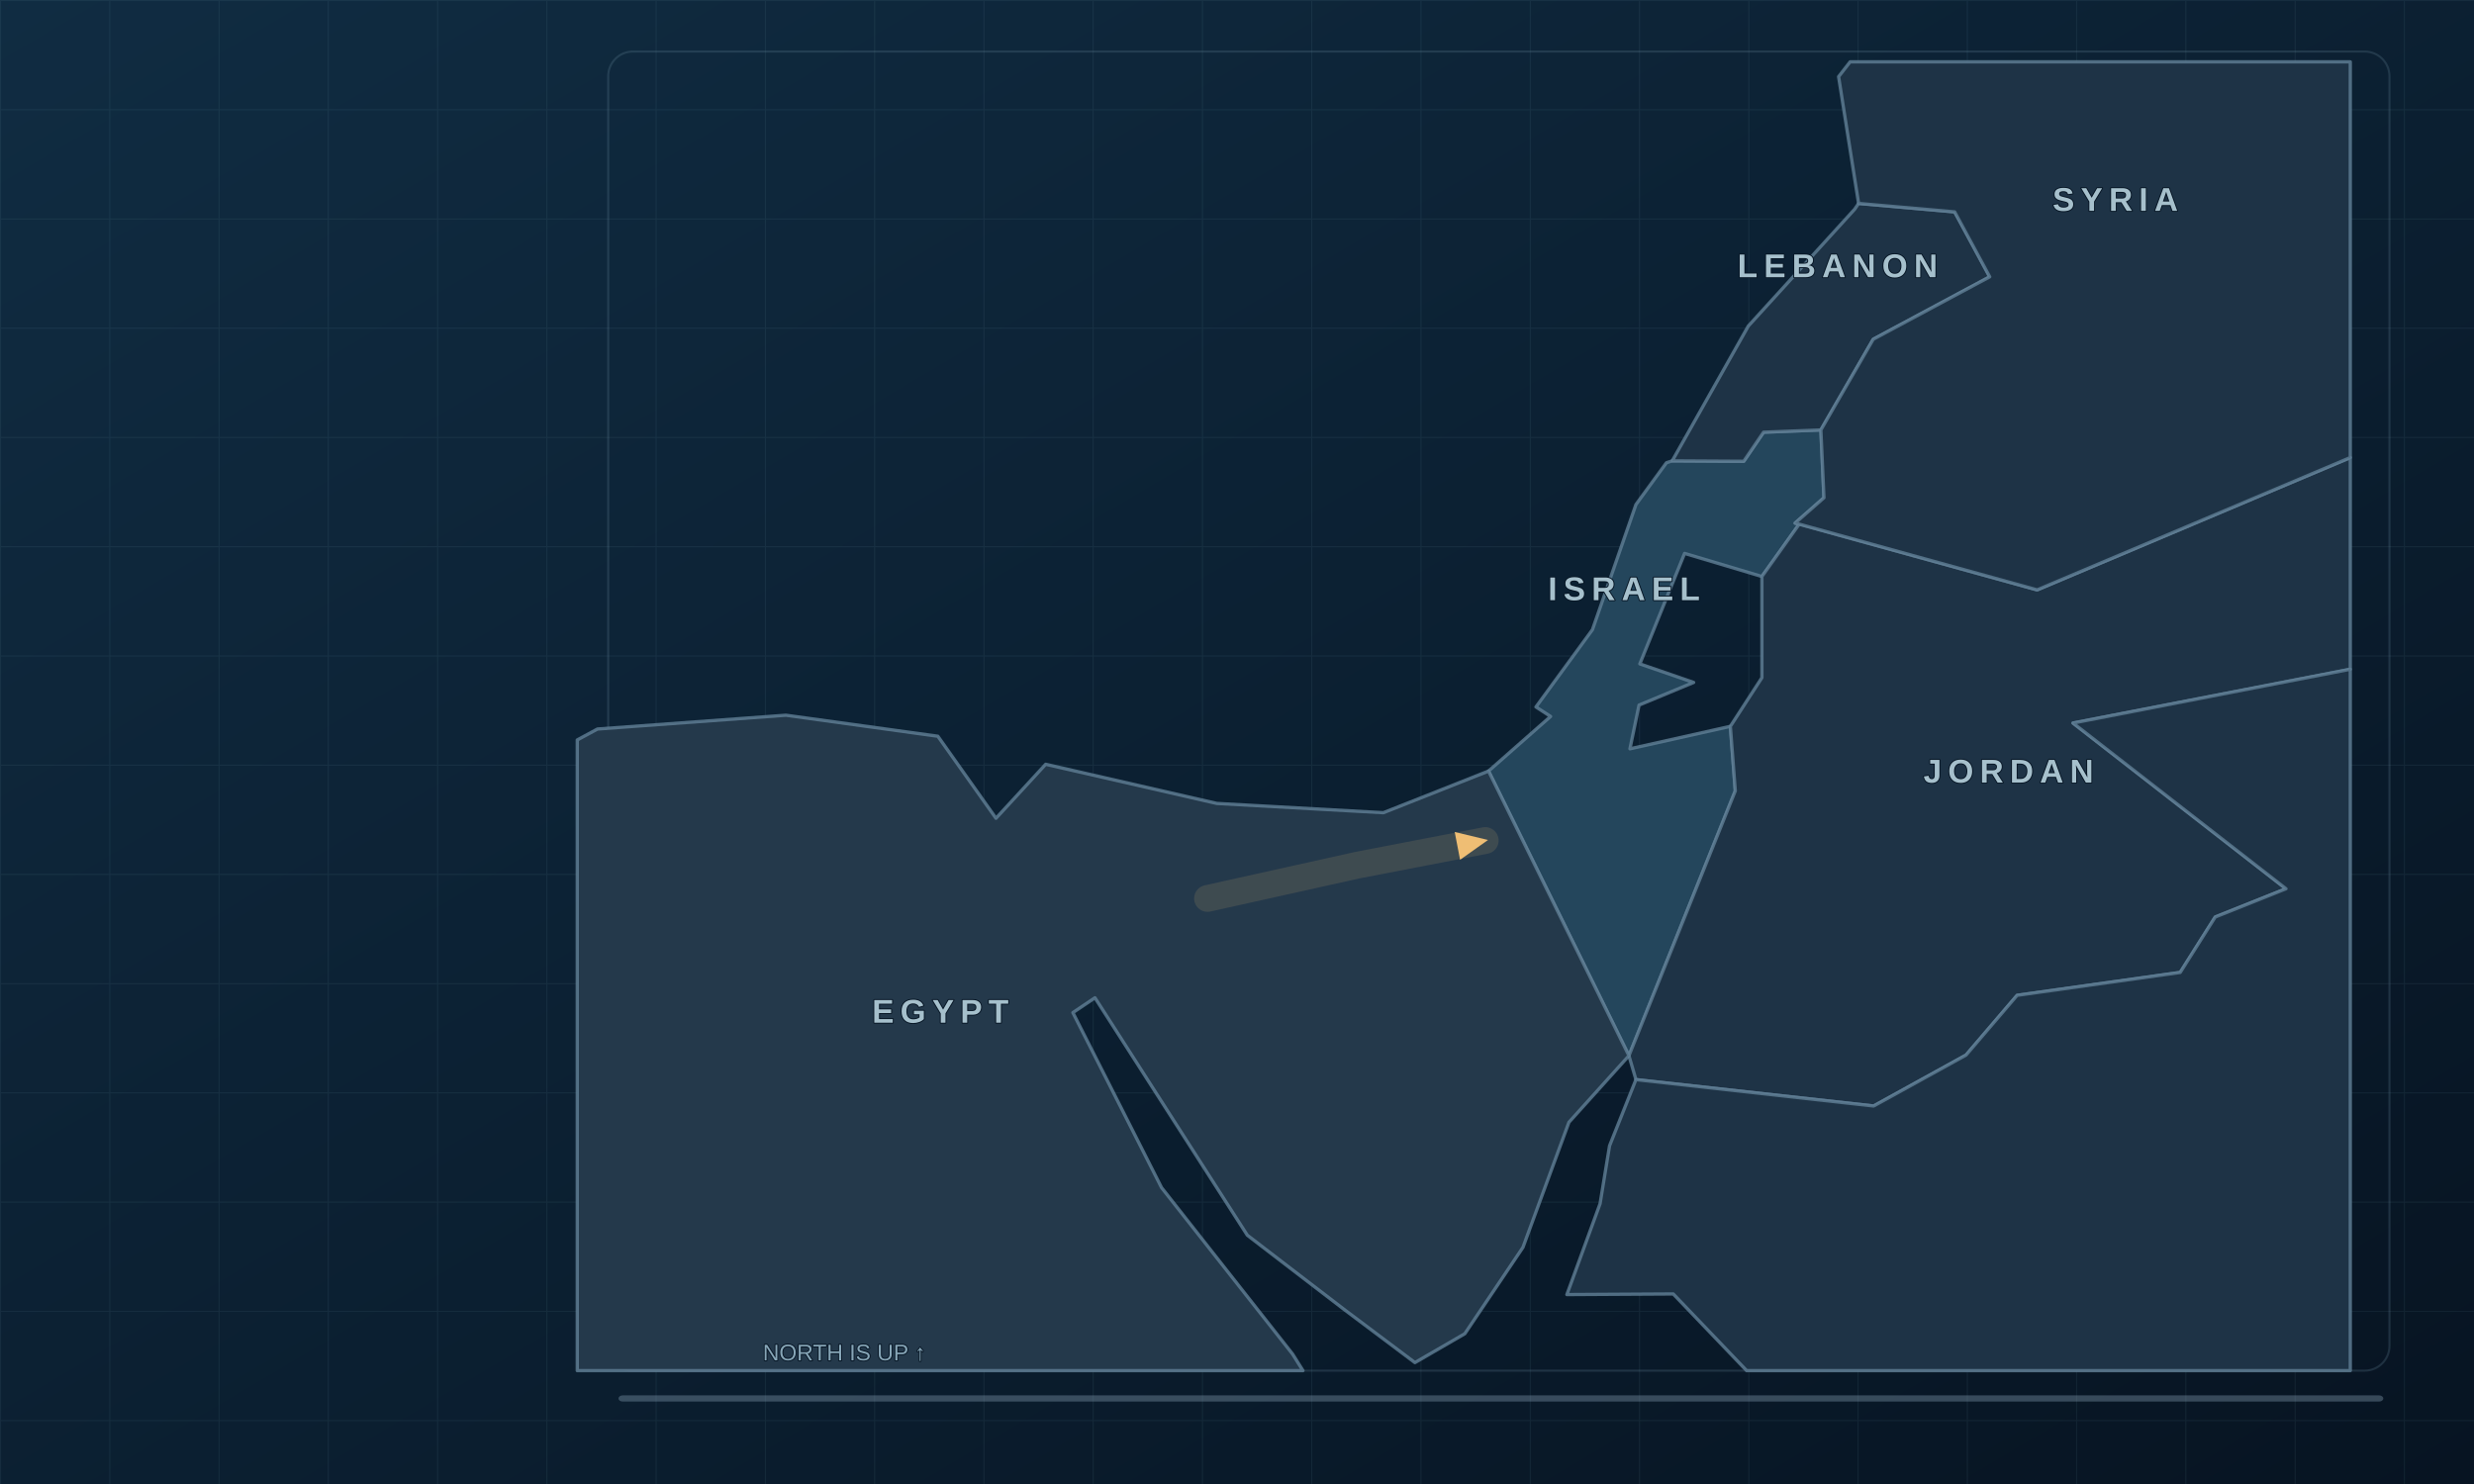
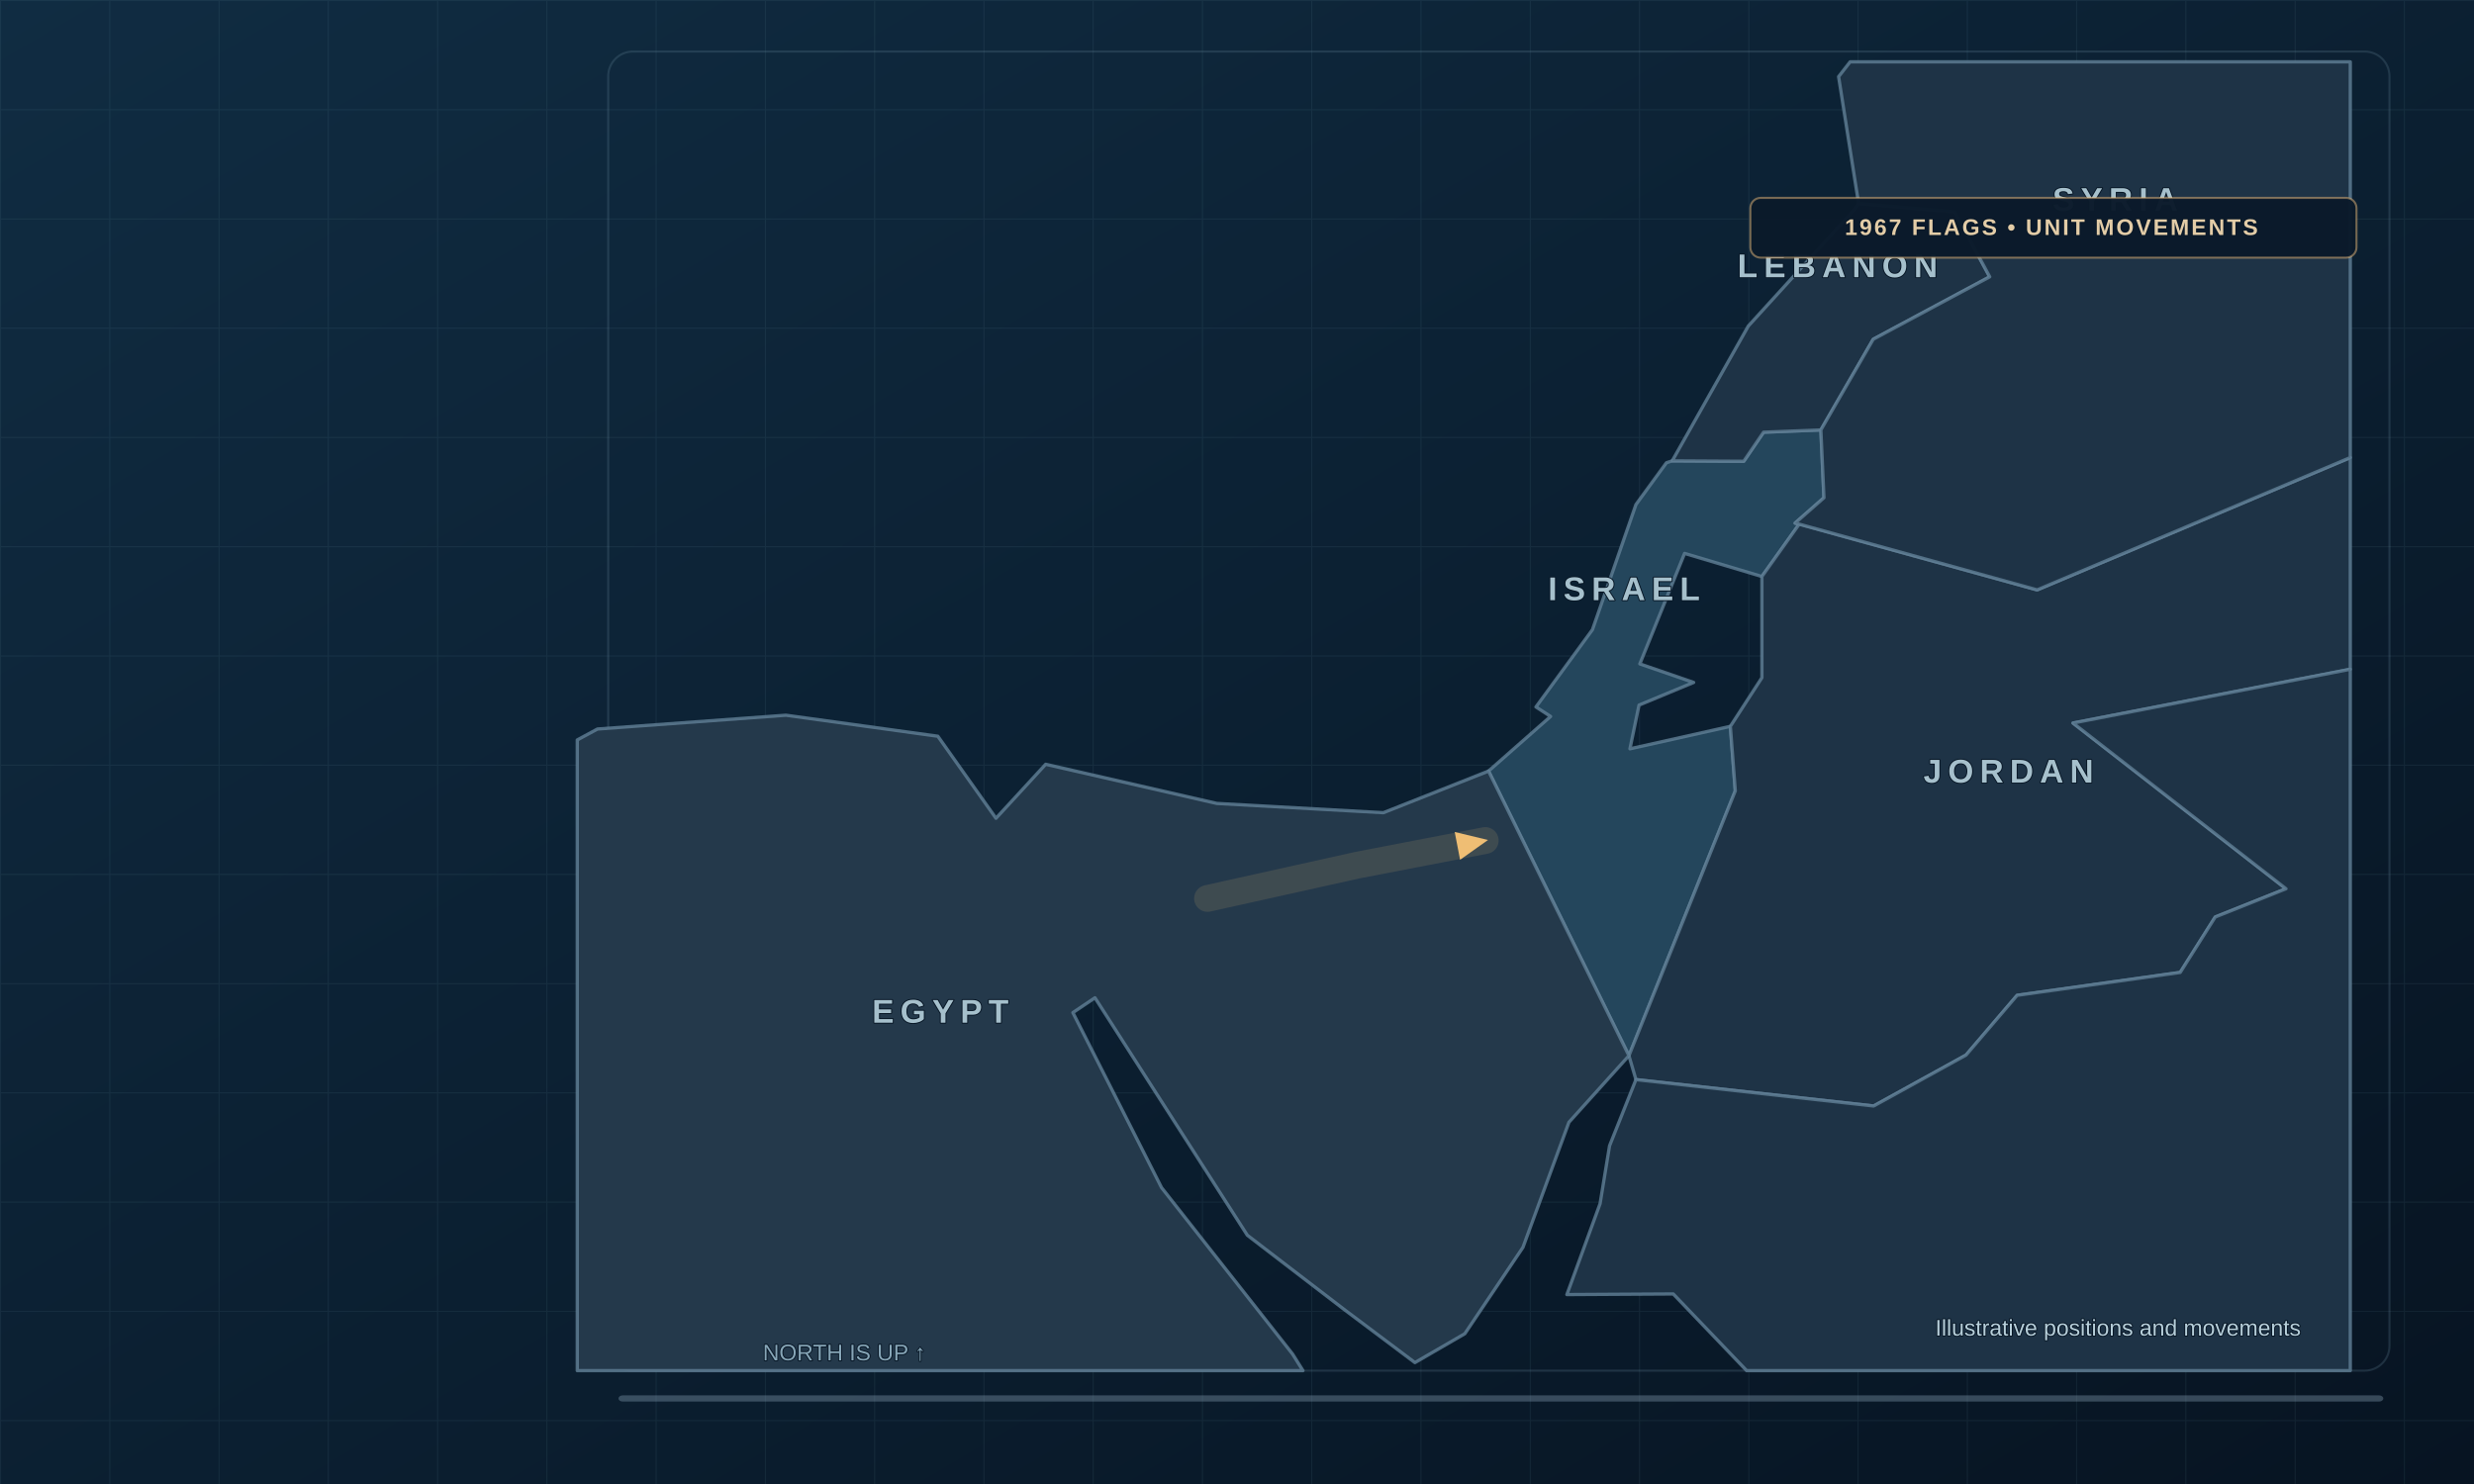
<svg xmlns="http://www.w3.org/2000/svg" viewBox="0 0 1200 720" role="img" aria-label="UN peacekeepers withdraw from Sinai: illustrated 1967 map animation">
  <style>
- svg{background:#061524} text{paint-order:stroke;stroke:#061524;stroke-width:0.9px;stroke-linejoin:round}
+ svg{background:#061524}.military-unit{opacity:0;animation:militaryReveal .5s ease forwards}.military-unit use{overflow:visible}@keyframes militaryReveal{to{opacity:1}} text{paint-order:stroke;stroke:#061524;stroke-width:0.9px;stroke-linejoin:round}
.country{fill:#234052} .land-shadow{opacity:.4}
.reveal{opacity:0;animation:show .8s ease forwards} .zone{opacity:0;animation:zoneReveal 1.2s ease forwards}
.trace{stroke-dasharray:1200;stroke-dashoffset:1200;animation:trace 3s cubic-bezier(.4,0,.2,1) forwards}
.pulse{transform-box:fill-box;transform-origin:center;animation:pulse 2.6s ease-in-out infinite}
.flash{opacity:0;animation:blink 1.4s steps(2,end) infinite}
.timeline-fill{transform-origin:left;transform-box:fill-box;transform:scaleX(0);animation:progress 14s linear forwards}
.fadeexit{animation:disappear 1.2s 4s forwards}
@keyframes show{to{opacity:1}} @keyframes zoneReveal{to{opacity:1}}
@keyframes trace{to{stroke-dashoffset:0}} @keyframes blink{50%{opacity:.9}} @keyframes pulse{50%{transform:scale(1.18);opacity:.75}}
@keyframes progress{to{transform:scaleX(1)}} @keyframes disappear{to{opacity:0}}
- @media(prefers-reduced-motion:reduce){.reveal,.zone,.trace,.timeline-fill,.pulse,.flash,.fadeexit{animation:none!important;opacity:1!important;stroke-dashoffset:0!important;transform:none!important}}
+ @media(prefers-reduced-motion:reduce){.military-unit{opacity:1!important;animation:none!important}.reveal,.zone,.trace,.timeline-fill,.pulse,.flash,.fadeexit{animation:none!important;opacity:1!important;stroke-dashoffset:0!important;transform:none!important}}
</style>
  <defs>
    <linearGradient id="bg" x1="0" y1="0" x2="1" y2="1">
      <stop stop-color="#102c42" />
      <stop offset="1" stop-color="#071422" />
    </linearGradient>
    <pattern id="grid" width="53" height="53" patternUnits="userSpaceOnUse">
      <path d="M 53 0 L 0 0 0 53" fill="none" stroke="#95bed0" stroke-opacity=".08" stroke-width="1" />
    </pattern>
    <marker id="arr" viewBox="0 0 12 12" refX="10" refY="6" markerWidth="3.3" markerHeight="3.3" orient="auto-start-reverse">
      <path d="M0 1 L11 6 L0 11 Z" fill="#efbe74" />
    </marker>
+   </defs>
+   <defs id="v12-unit-symbols">
+     <symbol id="flag-EGYPT" viewBox="0 0 30 20">
+       <rect width="30" height="20" fill="#fff" />
+       <rect width="30" height="6.67" fill="#cf2737" />
+       <rect y="13.33" width="30" height="6.67" fill="#14191d" />
+       <polygon points="11.00,7.30 11.67,9.08 13.57,9.17 12.08,10.35 12.59,12.18 11.00,11.13 9.41,12.18 9.92,10.35 8.43,9.17 10.33,9.08" fill="#11834b" />
+       <polygon points="19.00,7.30 19.67,9.08 21.57,9.17 20.08,10.35 20.59,12.18 19.00,11.13 17.41,12.18 17.92,10.35 16.43,9.17 18.33,9.08" fill="#11834b" />
+       <rect width="29.8" height="19.8" fill="none" stroke="#e6e8e9" stroke-opacity=".8" stroke-width=".4" />
+     </symbol>
+     <symbol id="flag-SYRIA" viewBox="0 0 30 20">
+       <rect width="30" height="20" fill="white" />
+       <rect width="30" height="6.67" fill="#d52d3b" />
+       <rect y="13.33" width="30" height="6.67" fill="#111" />
+       <polygon points="9.00,7.50 9.62,9.15 11.38,9.23 10.00,10.32 10.47,12.02 9.00,11.05 7.53,12.02 8.00,10.32 6.62,9.23 8.38,9.15" fill="#11834b" />
+       <polygon points="15.00,7.50 15.62,9.15 17.38,9.23 16.00,10.32 16.47,12.02 15.00,11.05 13.53,12.02 14.00,10.32 12.62,9.23 14.38,9.15" fill="#11834b" />
+       <polygon points="21.00,7.50 21.62,9.15 23.38,9.23 22.00,10.32 22.47,12.02 21.00,11.05 19.53,12.02 20.00,10.32 18.62,9.23 20.38,9.15" fill="#11834b" />
+       <rect width="29.8" height="19.8" fill="none" stroke="#e6e8e9" stroke-opacity=".8" stroke-width=".4" />
+     </symbol>
+     <symbol id="flag-ISRAEL" viewBox="0 0 30 20">
+       <rect width="30" height="20" fill="#fff" />
+       <rect y="3" width="30" height="2.4" fill="#1e68b9" />
+       <rect y="14.6" width="30" height="2.4" fill="#1e68b9" />
+       <path d="M15 6.7 L18.3 12.6 H11.7 Z M15 13.3 L11.7 7.4 H18.3 Z" fill="none" stroke="#1e68b9" stroke-width="1.2" />
+       <rect width="29.8" height="19.8" fill="none" stroke="#e6e8e9" stroke-opacity=".8" stroke-width=".4" />
+     </symbol>
+     <symbol id="flag-JORDAN" viewBox="0 0 30 20">
+       <rect width="30" height="20" fill="white" />
+       <rect width="30" height="6.67" fill="#111" />
+       <rect y="13.33" width="30" height="6.67" fill="#21834d" />
+       <path d="M0 0 L14 10 L0 20 Z" fill="#bb233c" />
+       <circle cx="5.9" cy="10" r="1.3" fill="white" />
+       <rect width="29.8" height="19.8" fill="none" stroke="#e6e8e9" stroke-opacity=".8" stroke-width=".4" />
+     </symbol>
+     <symbol id="flag-UN" viewBox="0 0 30 20">
+       <rect width="30" height="20" fill="#68a7d5" />
+       <circle cx="15" cy="10" r="6.2" fill="none" stroke="#fff" stroke-width=".9" />
+       <text x="15" y="12.8" fill="white" font-size="7.1" font-family="Arial" font-weight="bold" text-anchor="middle">UN</text>
+       <rect width="29.8" height="19.8" fill="none" stroke="#e6e8e9" stroke-opacity=".8" stroke-width=".4" />
+     </symbol>
+     <symbol id="unit-infantry" viewBox="0 0 40 34">
+       <circle cx="20" cy="8" r="5.5" fill="currentColor" />
+       <path d="M14 9 Q20 2 26 9" fill="none" stroke="currentColor" stroke-width="3" />
+       <path d="M14 17 Q20 12 26 17 L29 26 L11 26 Z" fill="currentColor" />
+       <path d="M17 25 L13 33 M23 25 L27 33 M11 19 L5 27 M29 19 L35 27" stroke="currentColor" stroke-width="3.5" stroke-linecap="round" />
+     </symbol>
+     <symbol id="unit-tank" viewBox="0 0 48 32">
+       <path d="M10 8 L33 8 L37 18 L8 18 Z" fill="currentColor" />
+       <rect x="16" y="2" width="16" height="9" rx="3" fill="currentColor" />
+       <rect x="29" y="4" width="18" height="3" rx="1.5" fill="currentColor" />
+       <rect x="4" y="19" width="40" height="11" rx="5" fill="currentColor" />
+       <circle cx="11" cy="24.5" r="2.7" fill="#152838" />
+       <circle cx="21" cy="24.5" r="2.7" fill="#152838" />
+       <circle cx="31" cy="24.5" r="2.7" fill="#152838" />
+       <circle cx="39" cy="24.5" r="2.7" fill="#152838" />
+     </symbol>
+     <symbol id="unit-aircraft" viewBox="0 0 44 44">
+       <path d="M20 2 L25 2 L28 20 L42 27 L42 31 L27 27 L27 37 L34 41 L34 43 L22 40 L10 43 L10 41 L17 37 L17 27 L2 31 L2 27 L16 20 Z" fill="currentColor" />
+     </symbol>
+     <symbol id="unit-artillery" viewBox="0 0 48 33">
+       <rect x="5" y="17" width="29" height="8" rx="2" fill="currentColor" />
+       <path d="M28 18 L46 11" stroke="currentColor" stroke-width="5" stroke-linecap="round" />
+       <circle cx="12" cy="26" r="6" fill="currentColor" stroke="#13253b" stroke-width="2" />
+       <circle cx="32" cy="26" r="6" fill="currentColor" stroke="#13253b" stroke-width="2" />
+     </symbol>
+     <symbol id="unit-ship" viewBox="0 0 50 34">
+       <path d="M3 19 L47 19 L39 31 L11 31 Z" fill="currentColor" />
+       <rect x="15" y="12" width="20" height="7" fill="currentColor" />
+       <rect x="22" y="6" width="7" height="7" fill="currentColor" />
+       <path d="M25 5 V0" stroke="currentColor" stroke-width="2" />
+     </symbol>
  </defs>
  <rect width="1200" height="720" fill="url(#bg)" />
  <rect width="1200" height="720" fill="url(#grid)" />
  <rect x="295" y="25" width="864" height="640" rx="12" fill="none" stroke="#648499" stroke-opacity=".25" />
  <text x="1130.0" y="60.0" text-anchor="end" fill="#b9d1de" font-family="Arial, Helvetica, sans-serif" font-size="12" font-weight="700" class="" letter-spacing="2.5">THE HISTORICAL ATLAS</text>
  <text x="1130.0" y="83.0" text-anchor="end" fill="#e9bb78" font-family="Arial, Helvetica, sans-serif" font-size="14" font-weight="700" class="">1 / 14</text>
  <text x="1130.0" y="638.0" text-anchor="end" fill="#99b7c6" font-family="Arial, Helvetica, sans-serif" font-size="12" font-weight="500" class="" letter-spacing="1.2">SCHEMATIC MAP • NOT TO SCALE</text>
  <rect x="300" y="677" width="856" height="3" rx="2" fill="#91aabd" fill-opacity=".35" />
  <rect x="300" y="677" width="856" height="3" rx="2" fill="#efbe74" class="timeline-fill" />
  <path d="M 854.6 279.7 L 817.1 268.5 L 795.4 322.1 L 821.5 331.1 L 795.0 342.1 L 790.6 363.3 L 839.3 352.4 L 841.7 383.7 L 790.1 512.2 L 779.8 491.3 L 722.0 374.1 L 722.0 374.1 L 722.0 374.1 L 752.1 347.6 L 745.0 343.0 L 772.4 305.5 L 793.5 244.8 L 808.3 224.5 L 811.1 223.6 L 845.8 223.8 L 855.4 209.7 L 883.2 208.6 L 884.7 241.5 L 870.7 253.8 L 872.7 254.3 L 854.6 279.7 Z" fill="#24465c" stroke="#608096" stroke-opacity=".8" stroke-width="1.6" stroke-linejoin="round" />
  <path d="M 855.4 209.7 L 845.8 223.8 L 811.1 223.6 L 848.0 158.2 L 899.6 101.5 L 901.5 98.7 L 948.1 102.8 L 965.1 134.3 L 908.6 164.6 L 883.2 208.6 L 855.4 209.7 Z" fill="#1e3346" stroke="#608096" stroke-opacity=".8" stroke-width="1.6" stroke-linejoin="round" />
  <path d="M 872.7 254.3 L 988.1 286.2 L 1140.0 222.0 L 1140.0 324.7 L 1005.5 350.8 L 1108.8 431.2 L 1074.5 444.9 L 1057.5 471.8 L 978.4 482.9 L 953.6 511.9 L 908.8 536.6 L 793.5 523.8 L 790.1 512.2 L 841.7 383.7 L 839.3 352.4 L 854.6 328.8 L 854.6 279.7 L 872.7 254.3 Z" fill="#1e3346" stroke="#608096" stroke-opacity=".8" stroke-width="1.6" stroke-linejoin="round" />
  <path d="M 870.7 253.8 L 884.7 241.5 L 883.2 208.6 L 908.6 164.6 L 965.1 134.3 L 948.1 102.8 L 901.5 98.7 L 891.8 37.2 L 897.4 30.0 L 1140.0 30.0 L 1140.0 222.0 L 988.1 286.2 L 872.7 254.3 L 870.7 253.8 Z" fill="#1e3346" stroke="#608096" stroke-opacity=".8" stroke-width="1.6" stroke-linejoin="round" />
  <path d="M 908.8 536.6 L 953.6 511.9 L 978.4 482.9 L 1057.5 471.8 L 1074.5 444.9 L 1108.8 431.2 L 1005.5 350.8 L 1140.0 324.7 L 1140.0 665.0 L 847.2 665.0 L 811.6 627.8 L 760.0 628.1 L 776.1 584.0 L 780.7 555.9 L 793.5 523.8 L 908.8 536.6 Z" fill="#1e3346" stroke="#608096" stroke-opacity=".8" stroke-width="1.6" stroke-linejoin="round" />
  <path d="M 289.8 353.7 L 381.2 347.0 L 454.9 357.2 L 483.1 397.0 L 507.2 370.8 L 590.2 389.8 L 671.0 394.3 L 722.0 374.1 L 722.0 374.1 L 779.8 491.3 L 790.1 512.2 L 761.0 544.5 L 738.7 605.2 L 710.5 647.1 L 686.3 661.1 L 651.8 635.2 L 605.0 599.3 L 531.1 484.1 L 520.4 491.3 L 563.4 576.2 L 627.0 657.0 L 632.0 665.0 L 280.0 665.0 L 280.0 359.0 L 289.8 353.7 Z" fill="#24394b" stroke="#608096" stroke-opacity=".8" stroke-width="1.6" stroke-linejoin="round" />
  <text x="456.1" y="496.2" text-anchor="middle" fill="#a6c0cc" font-family="Arial, Helvetica, sans-serif" font-size="16" font-weight="700" class="" letter-spacing="3">EGYPT</text>
  <text x="787.7" y="291.2" text-anchor="middle" fill="#a6c0cc" font-family="Arial, Helvetica, sans-serif" font-size="16" font-weight="700" class="" letter-spacing="3">ISRAEL</text>
  <text x="974.2" y="379.7" text-anchor="middle" fill="#a6c0cc" font-family="Arial, Helvetica, sans-serif" font-size="16" font-weight="700" class="" letter-spacing="3">JORDAN</text>
  <text x="1026.0" y="102.3" text-anchor="middle" fill="#a6c0cc" font-family="Arial, Helvetica, sans-serif" font-size="16" font-weight="700" class="" letter-spacing="3">SYRIA</text>
  <text x="891.3" y="134.5" text-anchor="middle" fill="#a6c0cc" font-family="Arial, Helvetica, sans-serif" font-size="16" font-weight="700" class="" letter-spacing="3">LEBANON</text>
  <text x="370.0" y="660.0" text-anchor="start" fill="#87a6b7" font-family="Arial, Helvetica, sans-serif" font-size="11" font-weight="500" class="">NORTH IS UP ↑</text>
  <g class="reveal fadeexit" style="animation-delay:0.5s">
    <rect x="701.4" y="353.2" width="39" height="31" rx="3" fill="#d6effa" stroke="#91c7e6" />
    <text x="721.4" y="374.2" font-size="14" fill="#0c2a43" font-weight="800" text-anchor="middle" font-family="Arial">UN</text>
  </g>
  <g class="reveal fadeexit" style="animation-delay:0.5s">
    <rect x="679.6" y="390.2" width="39" height="31" rx="3" fill="#d6effa" stroke="#91c7e6" />
    <text x="699.6" y="411.2" font-size="14" fill="#0c2a43" font-weight="800" text-anchor="middle" font-family="Arial">UN</text>
  </g>
  <g class="reveal fadeexit" style="animation-delay:0.5s">
    <rect x="730.4" y="448.1" width="39" height="31" rx="3" fill="#d6effa" stroke="#91c7e6" />
    <text x="750.4" y="469.1" font-size="14" fill="#0c2a43" font-weight="800" text-anchor="middle" font-family="Arial">UN</text>
  </g>
  <g class="reveal" style="animation-delay:2s">
    <rect x="723" y="118" width="235" height="50" rx="5" fill="#071523" stroke="#efbe74" stroke-opacity=".65" />
    <text x="736.0" y="139.0" text-anchor="start" fill="#efbe74" font-family="Arial, Helvetica, sans-serif" font-size="14" font-weight="700" class="">16 MAY 1967</text>
    <text x="736.0" y="158.0" text-anchor="start" fill="#b7c8d6" font-family="Arial, Helvetica, sans-serif" font-size="10" font-weight="500" class="">Egypt requests UNEF withdrawal</text>
  </g>
  <path d="M 585.7 435.9 L 658.2 419.8 L 720.4 407.8" fill="none" stroke="#efbe74" stroke-width="13" opacity=".13" stroke-linecap="round" />
  <path d="M 585.7 435.9 L 658.2 419.8 L 720.4 407.8" class="trace" style="animation-delay:4.5s" fill="none" stroke="#efbe74" stroke-width="5" stroke-linecap="round" marker-end="url(#arr)" />
  <g class="reveal" style="animation-delay:8s">
    <rect x="735" y="542" width="235" height="50" rx="5" fill="#071523" stroke="#efbe74" stroke-opacity=".65" />
    <text x="748.0" y="563.0" text-anchor="start" fill="#efbe74" font-family="Arial, Helvetica, sans-serif" font-size="14" font-weight="700" class="">ISRAEL RAISES READINESS</text>
    <text x="748.0" y="582.0" text-anchor="start" fill="#b7c8d6" font-family="Arial, Helvetica, sans-serif" font-size="10" font-weight="500" class="">Diplomatic efforts continue</text>
  </g>
+   <g class="unit-legend" opacity=".97">
+     <rect x="849" y="96" width="294" height="29" rx="5" fill="#0a1a2a" stroke="#eabb7a" stroke-opacity=".5" />
+     <text x="995" y="114" font-size="11" text-anchor="middle" font-family="Arial" fill="#e8d1aa" font-weight="700" letter-spacing="1">1967 FLAGS • UNIT MOVEMENTS</text>
+   </g>
+   <g class="military-unit" style="animation-delay:2.0s" transform="translate(725.5 371.6)">
+     <g>
+       <animateTransform attributeName="transform" type="translate" from="0 0" to="-46.6 30.5" begin="2.0s" dur="3.0s" fill="freeze" />
+       <rect x="-26" y="-20" width="69" height="57" rx="8" fill="#061727" stroke="#8ed9f3" stroke-width="1.5" stroke-opacity=".9" />
+       <g style="color:#8ed9f3">
+         <use href="#unit-infantry" x="-19" y="-14" width="44" height="34" />
+       </g>
+       <use href="#flag-UN" x="12" y="-29" width="29" height="19" />
+       <text x="7" y="32" text-anchor="middle" fill="#f6e4c8" font-size="9" font-weight="700" letter-spacing=".5" font-family="Arial,Helvetica,sans-serif">UNEF</text>
+     </g>
+   </g>
+   <g class="military-unit" style="animation-delay:5.0s" transform="translate(611.6 444.0)">
+     <g>
+       <animateTransform attributeName="transform" type="translate" from="0 0" to="96.4 -16.1" begin="5.0s" dur="3.0s" fill="freeze" />
+       <rect x="-26" y="-20" width="69" height="57" rx="8" fill="#061727" stroke="#eeb978" stroke-width="1.5" stroke-opacity=".9" />
+       <g style="color:#eeb978">
+         <use href="#unit-tank" x="-19" y="-14" width="44" height="34" />
+       </g>
+       <use href="#flag-EGYPT" x="12" y="-29" width="29" height="19" />
+       <text x="7" y="32" text-anchor="middle" fill="#f6e4c8" font-size="9" font-weight="700" letter-spacing=".5" font-family="Arial,Helvetica,sans-serif">EGYPT</text>
+     </g>
+   </g>
+   <g class="military-unit" style="animation-delay:9.0s" transform="translate(778.4 289.6)">
+     <g>
+       <rect x="-26" y="-20" width="69" height="57" rx="8" fill="#061727" stroke="#8ed9f3" stroke-width="1.5" stroke-opacity=".9" />
+       <g style="color:#8ed9f3">
+         <use href="#unit-infantry" x="-19" y="-14" width="44" height="34" />
+       </g>
+       <use href="#flag-ISRAEL" x="12" y="-29" width="29" height="19" />
+       <text x="7" y="32" text-anchor="middle" fill="#f6e4c8" font-size="9" font-weight="700" letter-spacing=".5" font-family="Arial,Helvetica,sans-serif">ISRAEL</text>
+     </g>
+   </g>
+   <text x="1116" y="648" font-size="11" fill="#b7cfda" text-anchor="end" font-family="Arial">Illustrative positions and movements</text>
</svg>
